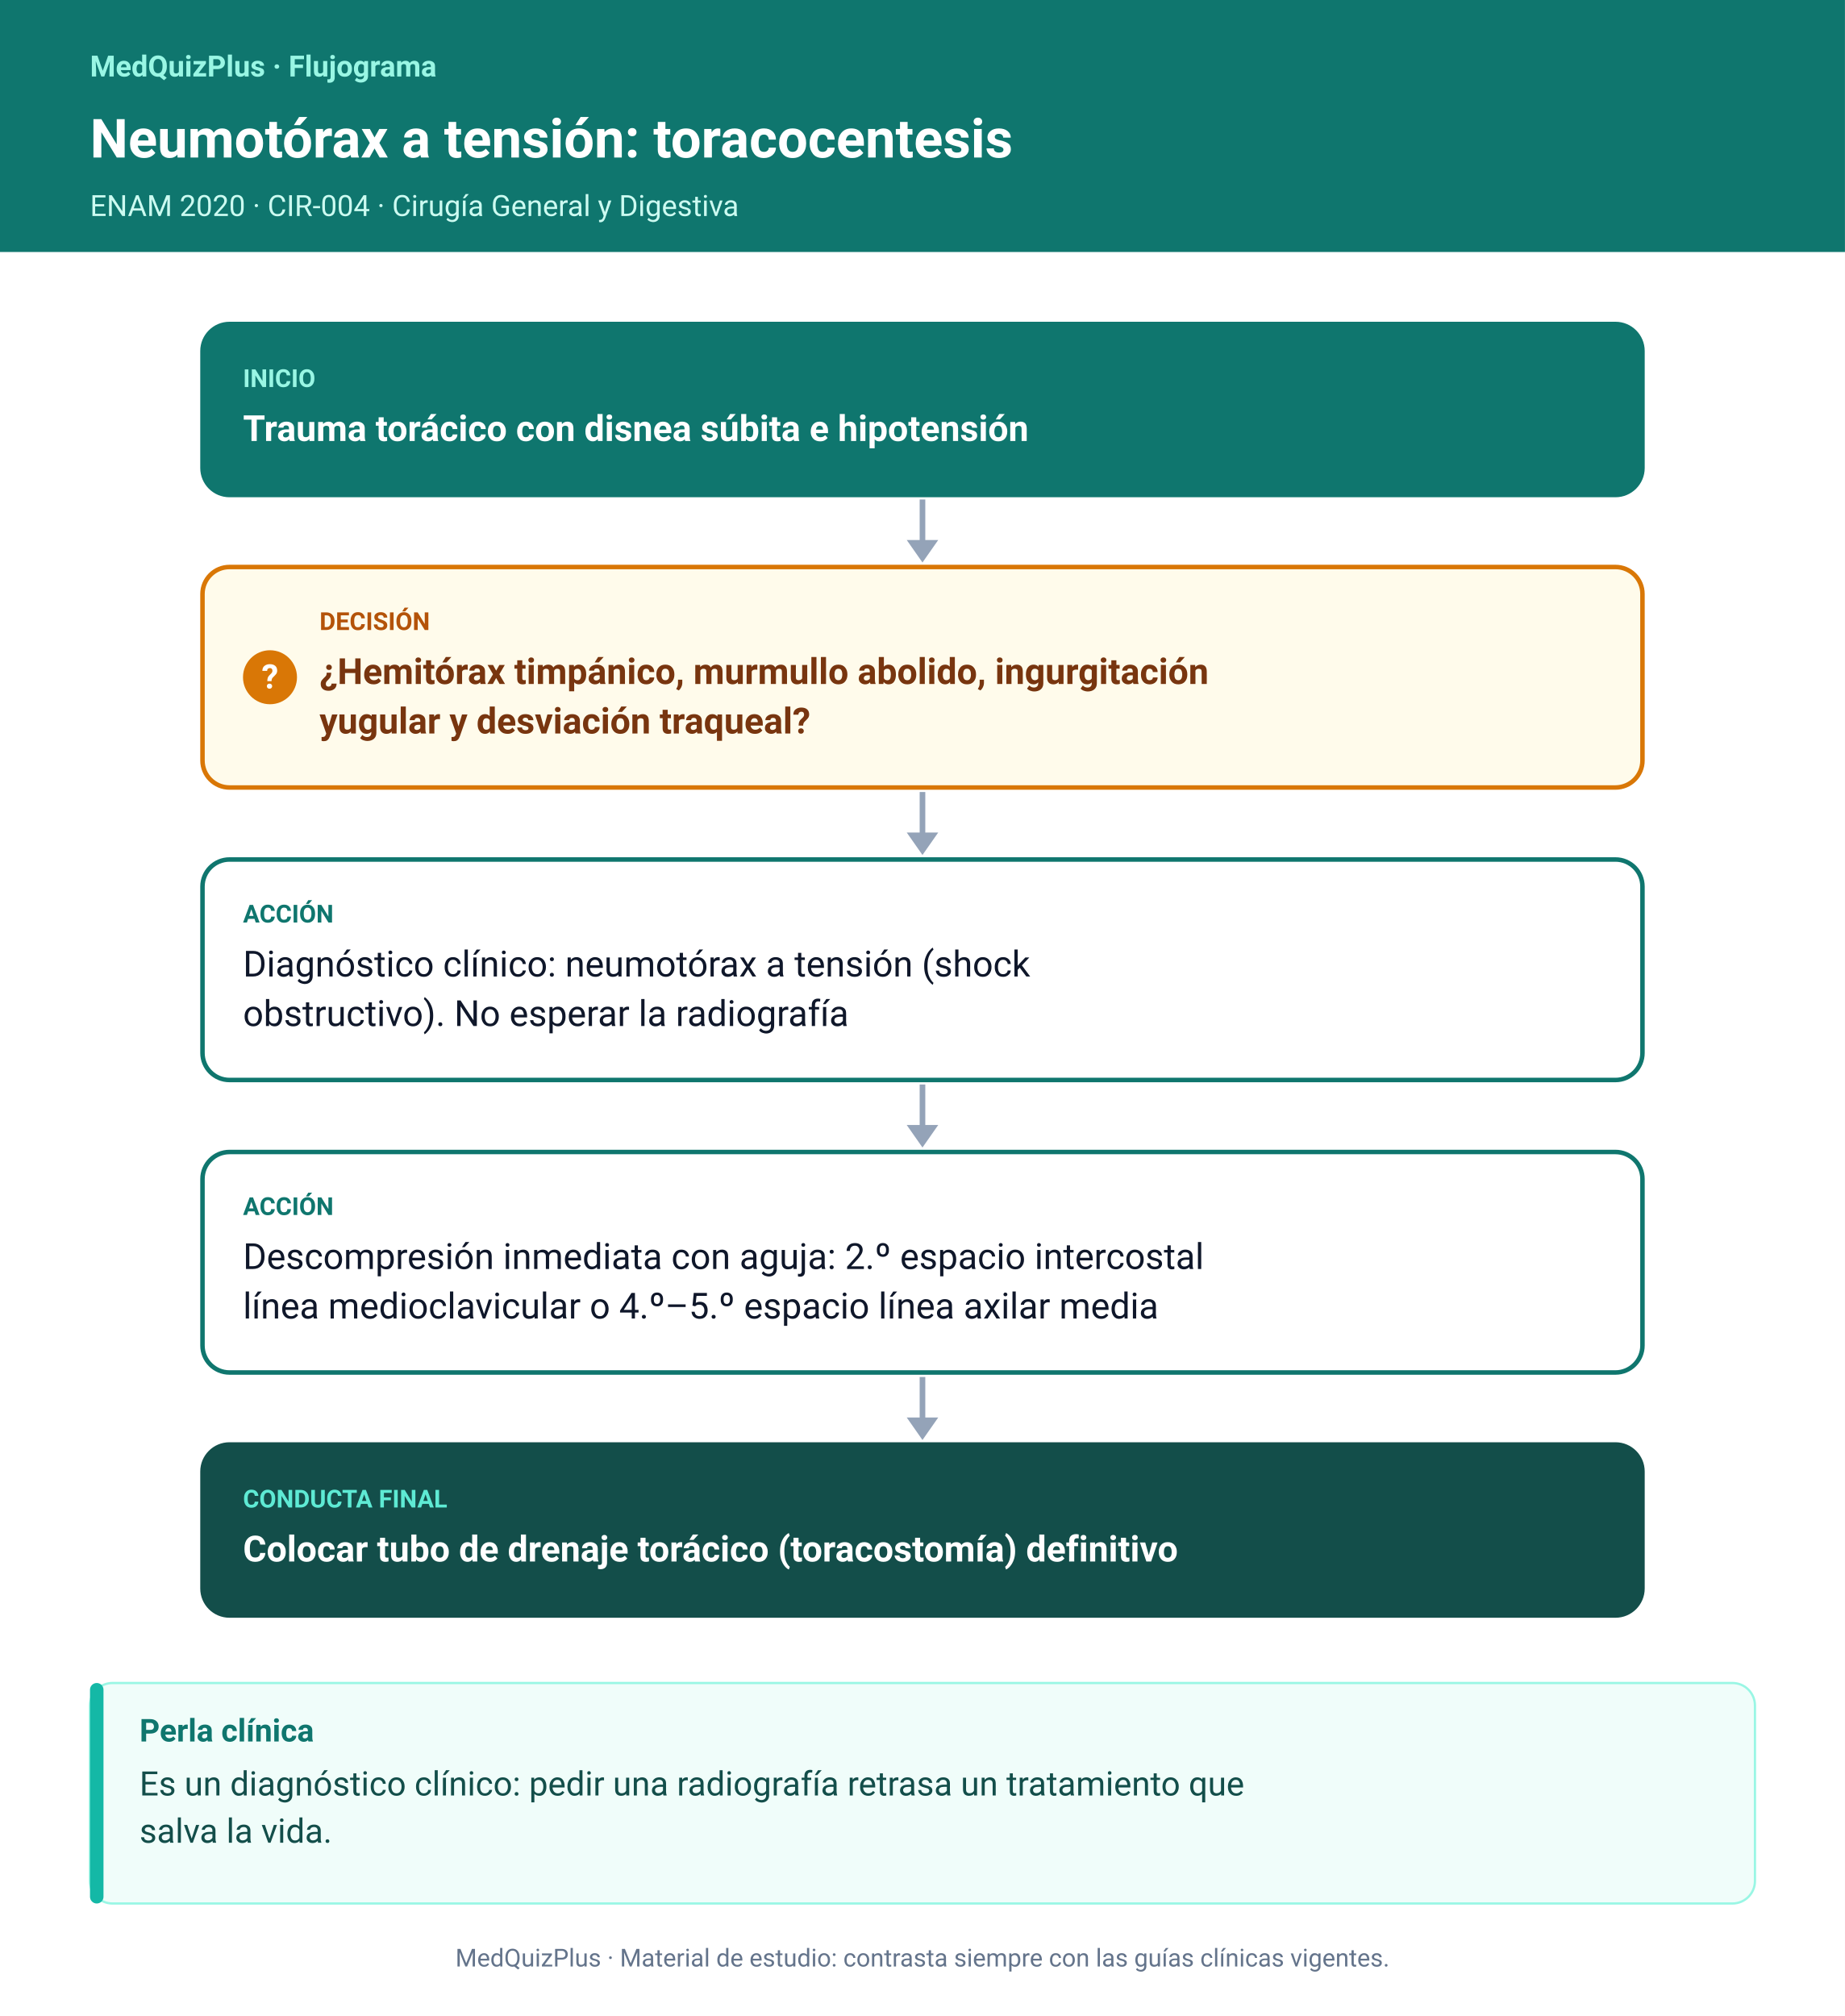
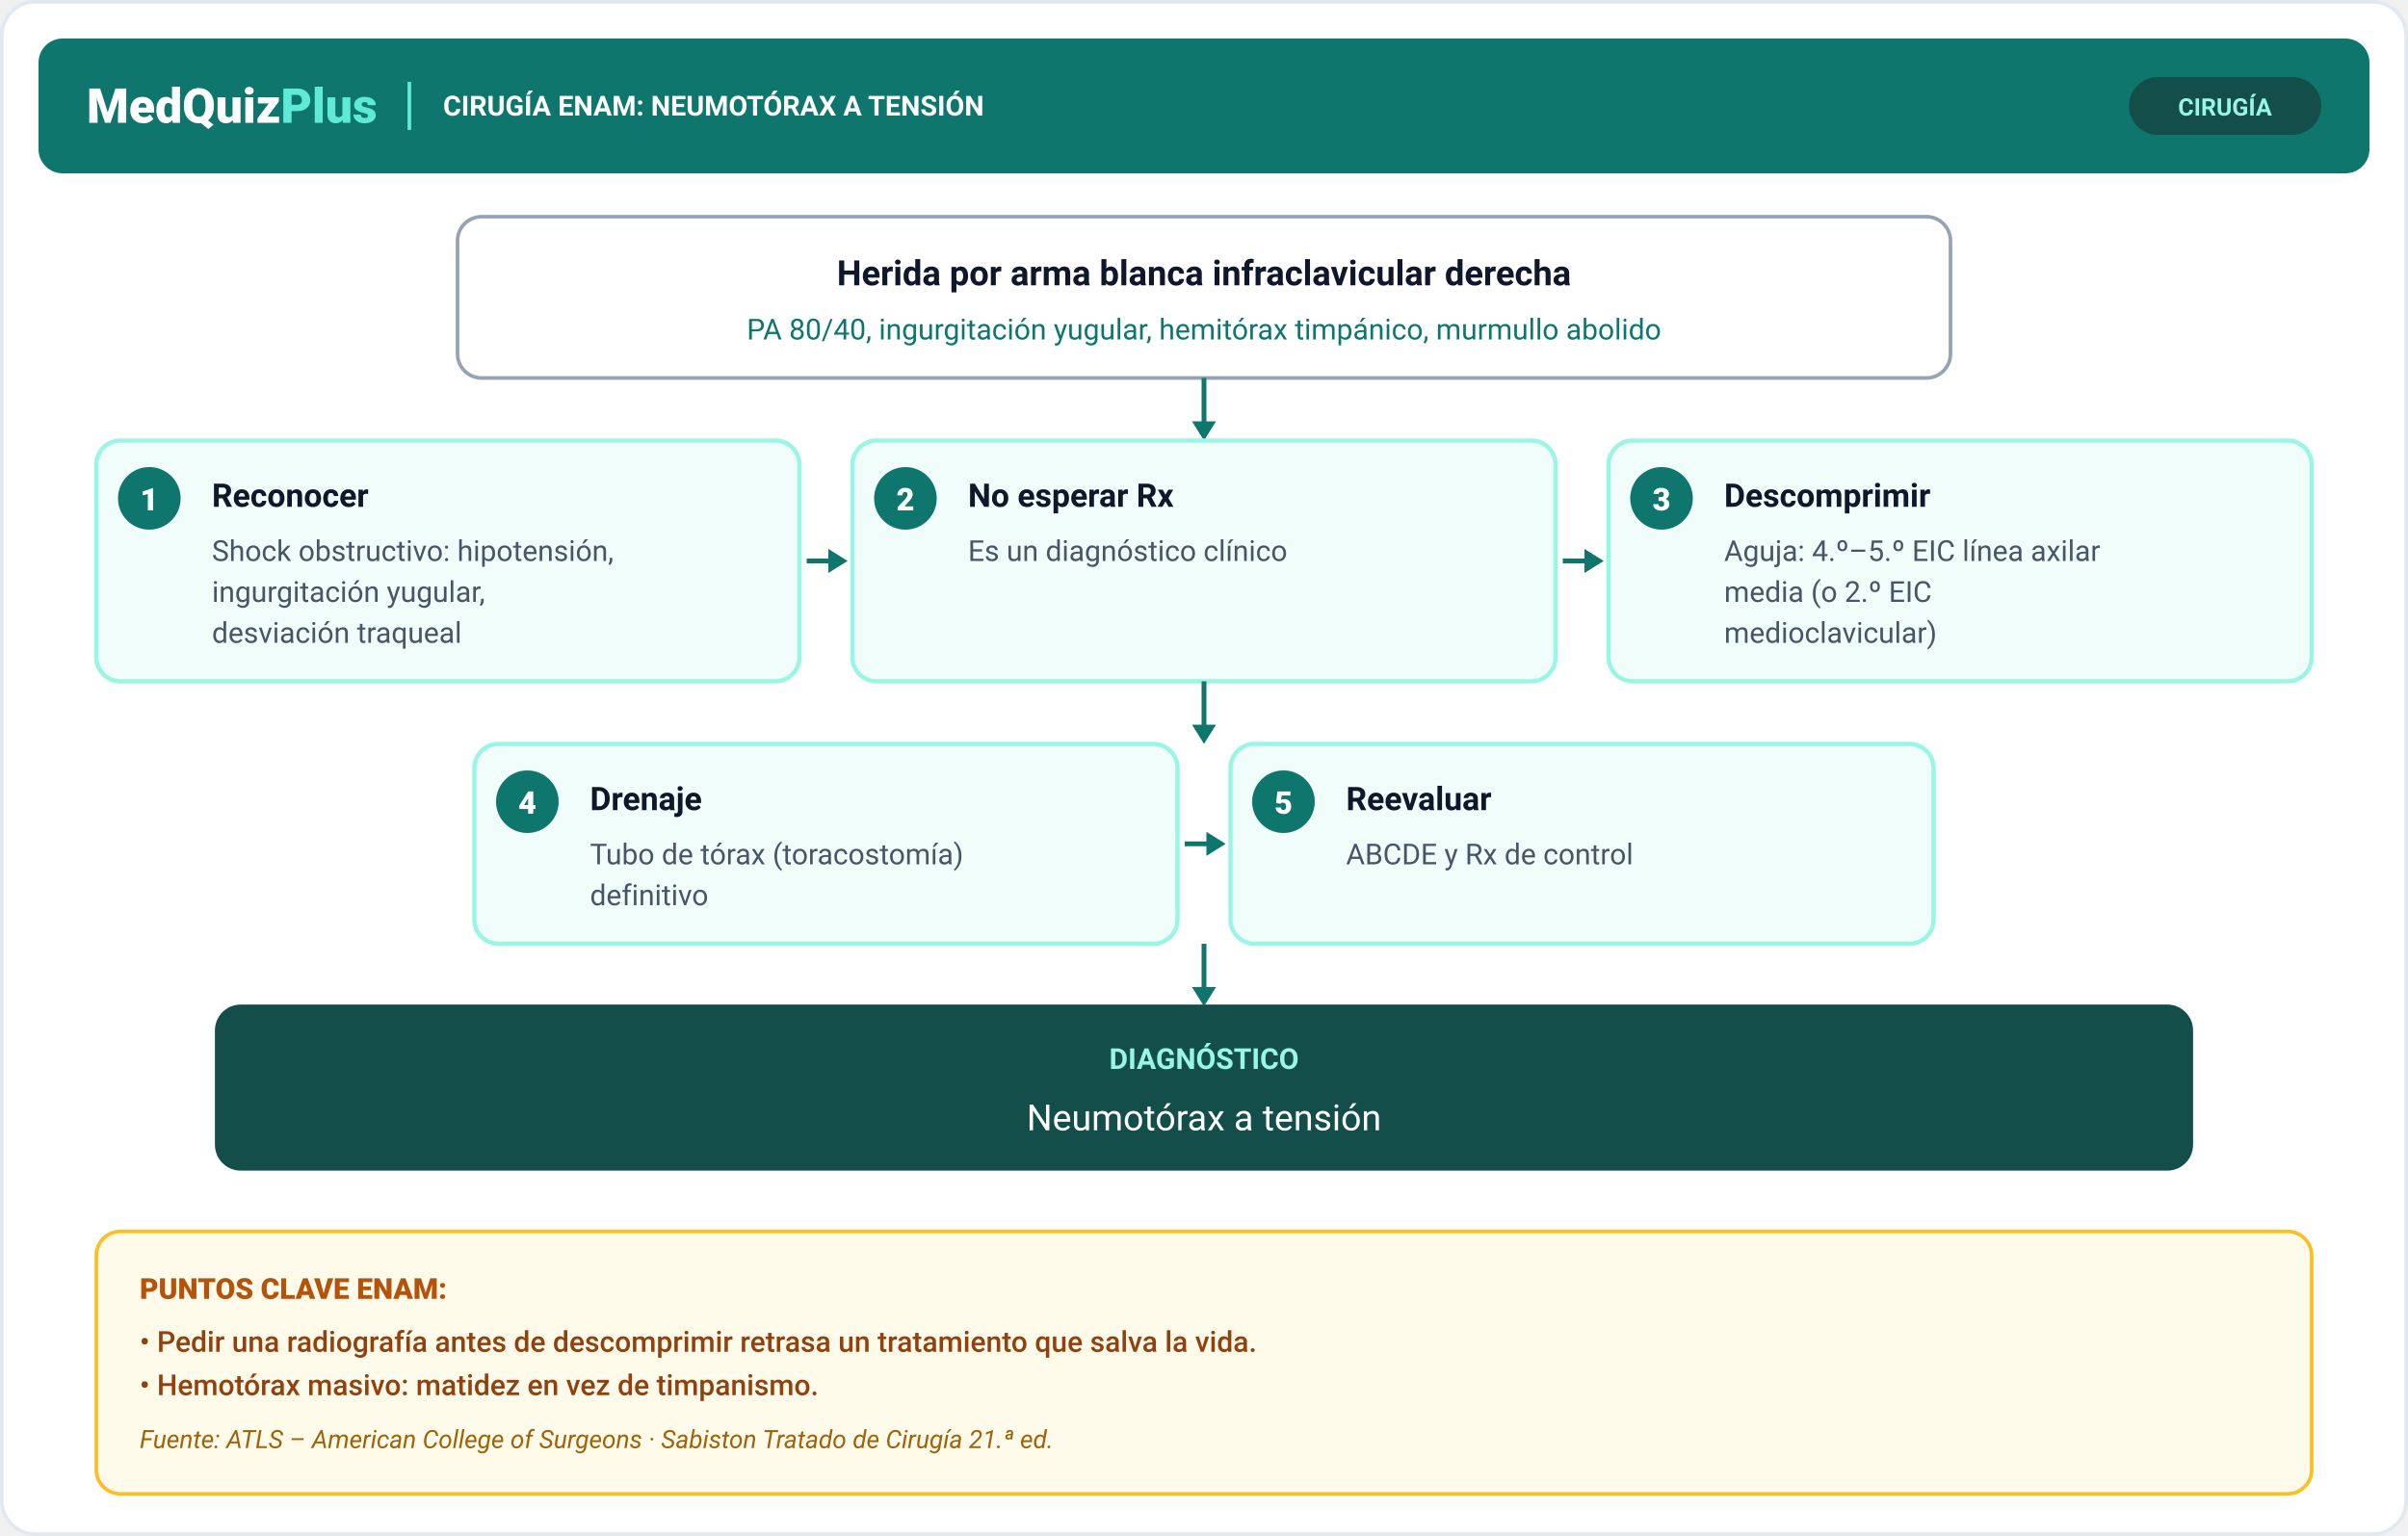
- <svg xmlns="http://www.w3.org/2000/svg" width="820" height="896" viewBox="0 0 820 896" font-family="Segoe UI, Roboto, Helvetica, Arial, sans-serif" role="img" aria-label="Neumotórax a tensión: toracocentesis">
-   <rect width="820" height="896" fill="#ffffff" />
-   <rect x="0" y="0" width="820" height="112" fill="#0f766e" />
-   <text x="40" y="34" font-size="13" font-weight="600" font-style="normal" fill="#99f6e4" text-anchor="start" data-max="740">
-     <tspan x="40" dy="0">MedQuizPlus · Flujograma</tspan>
+ <svg xmlns="http://www.w3.org/2000/svg" width="1000" height="638" viewBox="0 0 1000 638" font-family="Segoe UI, Roboto, Helvetica, Arial, sans-serif" role="img" aria-label="Neumotórax a tensión">
+   <rect x="0.75" y="0.75" width="998.5" height="636.5" rx="14" fill="#ffffff" stroke="#e2e8f0" stroke-width="1.5" />
+   <rect x="16" y="16" width="968" height="56" rx="10" fill="#0f766e" />
+   <text x="36" y="51.0" font-size="20" font-weight="800" fill="#ffffff">MedQuiz<tspan fill="#5eead4">Plus</tspan>
  </text>
-   <text x="40" y="70" font-size="24" font-weight="700" font-style="normal" fill="#ffffff" text-anchor="start" data-max="740">
-     <tspan x="40" dy="0">Neumotórax a tensión: toracocentesis</tspan>
+   <line x1="170" y1="34.0" x2="170" y2="54.0" stroke="#5eead4" stroke-width="1.5" />
+   <text x="184.0" y="48.0" font-size="11.5" font-weight="700" font-style="normal" fill="#ffffff" text-anchor="start" data-max="680">
+     <tspan x="184.0" dy="0">CIRUGÍA ENAM: NEUMOTÓRAX A TENSIÓN</tspan>
  </text>
-   <text x="40" y="96" font-size="13" font-weight="400" font-style="normal" fill="#ccfbf1" text-anchor="start" data-max="740">
-     <tspan x="40" dy="0">ENAM 2020 · CIR-004 · Cirugía General y Digestiva</tspan>
+   <rect x="884.1" y="32.0" width="79.9" height="24" rx="12" fill="#134e4a" />
+   <text x="924.0" y="48.0" font-size="10" font-weight="700" font-style="normal" fill="#99f6e4" text-anchor="middle" data-max="64">
+     <tspan x="924.0" dy="0">CIRUGÍA</tspan>
  </text>
-   <rect x="90" y="144" width="640" height="76" rx="12" fill="#0f766e" stroke="#0f766e" stroke-width="2" />
-   <text x="108" y="172" font-size="11" font-weight="700" font-style="normal" fill="#99f6e4" text-anchor="start" data-max="604">
-     <tspan x="108" dy="0">INICIO</tspan>
+   <rect x="190.0" y="90.0" width="620" height="67.0" rx="10" fill="#ffffff" stroke="#94a3b8" stroke-width="1.5" />
+   <text x="500.0" y="118.5" font-size="14.5" font-weight="700" font-style="normal" fill="#0f172a" text-anchor="middle" data-max="592">
+     <tspan x="500.0" dy="0">Herida por arma blanca infraclavicular derecha</tspan>
  </text>
-   <text x="108" y="196" font-size="16" font-weight="600" font-style="normal" fill="#ffffff" text-anchor="start" data-max="604">
-     <tspan x="108" dy="0">Trauma torácico con disnea súbita e hipotensión</tspan>
+   <text x="500.0" y="141.0" font-size="12" font-weight="400" font-style="normal" fill="#0f766e" text-anchor="middle" data-max="592">
+     <tspan x="500.0" dy="0">PA 80/40, ingurgitación yugular, hemitórax timpánico, murmullo abolido</tspan>
  </text>
-   <line x1="410.0" y1="222" x2="410.0" y2="242" stroke="#94a3b8" stroke-width="2.5" />
-   <polygon points="403.0,240 417.0,240 410.0,250" fill="#94a3b8" />
-   <rect x="90" y="252" width="640" height="98" rx="12" fill="#fffbeb" stroke="#d97706" stroke-width="2" />
-   <circle cx="120" cy="301.0" r="12" fill="#d97706" />
-   <text x="120" y="306.0" font-size="15" font-weight="700" font-style="normal" fill="#ffffff" text-anchor="middle" data-max="0">
-     <tspan x="120" dy="0">?</tspan>
+   <line x1="500.0" y1="157.0" x2="500.0" y2="176.0" stroke="#0f766e" stroke-width="2" />
+   <polygon points="495.0,175.0 505.0,175.0 500.0,183.0" fill="#0f766e" />
+   <rect x="40.0" y="183.0" width="292" height="100.0" rx="10" fill="#f0fdfa" stroke="#99f6e4" stroke-width="1.8" />
+   <circle cx="62.0" cy="207.0" r="13" fill="#0f766e" />
+   <text x="62.0" y="212.0" font-size="13" font-weight="800" font-style="normal" fill="#ffffff" text-anchor="middle" data-max="0">
+     <tspan x="62.0" dy="0">1</tspan>
  </text>
-   <text x="142" y="280" font-size="11" font-weight="700" font-style="normal" fill="#b45309" text-anchor="start" data-max="570">
-     <tspan x="142" dy="0">DECISIÓN</tspan>
+   <rect x="74.0" y="183.0" width="258" height="100.0" rx="10" fill="none" stroke="none" stroke-width="0" />
+   <text x="88.0" y="210.5" font-size="13.5" font-weight="700" font-style="normal" fill="#0f172a" text-anchor="start" data-max="230">
+     <tspan x="88.0" dy="0">Reconocer</tspan>
  </text>
-   <text x="142" y="304" font-size="16" font-weight="600" font-style="normal" fill="#78350f" text-anchor="start" data-max="570">
-     <tspan x="142" dy="0">¿Hemitórax timpánico, murmullo abolido, ingurgitación</tspan>
-     <tspan x="142" dy="22">yugular y desviación traqueal?</tspan>
+   <text x="88.0" y="233.0" font-size="12" font-weight="400" font-style="normal" fill="#475569" text-anchor="start" data-max="230">
+     <tspan x="88.0" dy="0">Shock obstructivo: hipotensión,</tspan>
+     <tspan x="88.0" dy="17">ingurgitación yugular,</tspan>
+     <tspan x="88.0" dy="17">desviación traqueal</tspan>
  </text>
-   <line x1="410.0" y1="352" x2="410.0" y2="372" stroke="#94a3b8" stroke-width="2.5" />
-   <polygon points="403.0,370 417.0,370 410.0,380" fill="#94a3b8" />
-   <rect x="90" y="382" width="640" height="98" rx="12" fill="#ffffff" stroke="#0f766e" stroke-width="2" />
-   <text x="108" y="410" font-size="11" font-weight="700" font-style="normal" fill="#0f766e" text-anchor="start" data-max="604">
-     <tspan x="108" dy="0">ACCIÓN</tspan>
+   <line x1="335.0" y1="233.0" x2="345.0" y2="233.0" stroke="#0f766e" stroke-width="2" />
+   <polygon points="344.0,228.0 344.0,238.0 352.0,233.0" fill="#0f766e" />
+   <rect x="354.0" y="183.0" width="292" height="100.0" rx="10" fill="#f0fdfa" stroke="#99f6e4" stroke-width="1.8" />
+   <circle cx="376.0" cy="207.0" r="13" fill="#0f766e" />
+   <text x="376.0" y="212.0" font-size="13" font-weight="800" font-style="normal" fill="#ffffff" text-anchor="middle" data-max="0">
+     <tspan x="376.0" dy="0">2</tspan>
  </text>
-   <text x="108" y="434" font-size="16" font-weight="400" font-style="normal" fill="#0f172a" text-anchor="start" data-max="604">
-     <tspan x="108" dy="0">Diagnóstico clínico: neumotórax a tensión (shock</tspan>
-     <tspan x="108" dy="22">obstructivo). No esperar la radiografía</tspan>
+   <rect x="388.0" y="183.0" width="258" height="100.0" rx="10" fill="none" stroke="none" stroke-width="0" />
+   <text x="402.0" y="210.5" font-size="13.5" font-weight="700" font-style="normal" fill="#0f172a" text-anchor="start" data-max="230">
+     <tspan x="402.0" dy="0">No esperar Rx</tspan>
  </text>
-   <line x1="410.0" y1="482" x2="410.0" y2="502" stroke="#94a3b8" stroke-width="2.5" />
-   <polygon points="403.0,500 417.0,500 410.0,510" fill="#94a3b8" />
-   <rect x="90" y="512" width="640" height="98" rx="12" fill="#ffffff" stroke="#0f766e" stroke-width="2" />
-   <text x="108" y="540" font-size="11" font-weight="700" font-style="normal" fill="#0f766e" text-anchor="start" data-max="604">
-     <tspan x="108" dy="0">ACCIÓN</tspan>
+   <text x="402.0" y="233.0" font-size="12" font-weight="400" font-style="normal" fill="#475569" text-anchor="start" data-max="230">
+     <tspan x="402.0" dy="0">Es un diagnóstico clínico</tspan>
  </text>
-   <text x="108" y="564" font-size="16" font-weight="400" font-style="normal" fill="#0f172a" text-anchor="start" data-max="604">
-     <tspan x="108" dy="0">Descompresión inmediata con aguja: 2.º espacio intercostal</tspan>
-     <tspan x="108" dy="22">línea medioclavicular o 4.º–5.º espacio línea axilar media</tspan>
+   <line x1="649.0" y1="233.0" x2="659.0" y2="233.0" stroke="#0f766e" stroke-width="2" />
+   <polygon points="658.0,228.0 658.0,238.0 666.0,233.0" fill="#0f766e" />
+   <rect x="668.0" y="183.0" width="292" height="100.0" rx="10" fill="#f0fdfa" stroke="#99f6e4" stroke-width="1.8" />
+   <circle cx="690.0" cy="207.0" r="13" fill="#0f766e" />
+   <text x="690.0" y="212.0" font-size="13" font-weight="800" font-style="normal" fill="#ffffff" text-anchor="middle" data-max="0">
+     <tspan x="690.0" dy="0">3</tspan>
  </text>
-   <line x1="410.0" y1="612" x2="410.0" y2="632" stroke="#94a3b8" stroke-width="2.5" />
-   <polygon points="403.0,630 417.0,630 410.0,640" fill="#94a3b8" />
-   <rect x="90" y="642" width="640" height="76" rx="12" fill="#134e4a" stroke="#134e4a" stroke-width="2" />
-   <text x="108" y="670" font-size="11" font-weight="700" font-style="normal" fill="#5eead4" text-anchor="start" data-max="604">
-     <tspan x="108" dy="0">CONDUCTA FINAL</tspan>
+   <rect x="702.0" y="183.0" width="258" height="100.0" rx="10" fill="none" stroke="none" stroke-width="0" />
+   <text x="716.0" y="210.5" font-size="13.5" font-weight="700" font-style="normal" fill="#0f172a" text-anchor="start" data-max="230">
+     <tspan x="716.0" dy="0">Descomprimir</tspan>
  </text>
-   <text x="108" y="694" font-size="16" font-weight="700" font-style="normal" fill="#ffffff" text-anchor="start" data-max="604">
-     <tspan x="108" dy="0">Colocar tubo de drenaje torácico (toracostomía) definitivo</tspan>
+   <text x="716.0" y="233.0" font-size="12" font-weight="400" font-style="normal" fill="#475569" text-anchor="start" data-max="230">
+     <tspan x="716.0" dy="0">Aguja: 4.º–5.º EIC línea axilar</tspan>
+     <tspan x="716.0" dy="17">media (o 2.º EIC</tspan>
+     <tspan x="716.0" dy="17">medioclavicular)</tspan>
  </text>
-   <rect x="40" y="748" width="740" height="98" rx="10" fill="#f0fdfa" stroke="#99f6e4" />
-   <rect x="40" y="748" width="6" height="98" rx="3" fill="#14b8a6" />
-   <text x="62" y="774" font-size="14" font-weight="700" font-style="normal" fill="#0f766e" text-anchor="start" data-max="704">
-     <tspan x="62" dy="0">Perla clínica</tspan>
+   <line x1="500.0" y1="283.0" x2="500.0" y2="302.0" stroke="#0f766e" stroke-width="2" />
+   <polygon points="495.0,301.0 505.0,301.0 500.0,309.0" fill="#0f766e" />
+   <rect x="197.0" y="309.0" width="292" height="83.0" rx="10" fill="#f0fdfa" stroke="#99f6e4" stroke-width="1.8" />
+   <circle cx="219.0" cy="333.0" r="13" fill="#0f766e" />
+   <text x="219.0" y="338.0" font-size="13" font-weight="800" font-style="normal" fill="#ffffff" text-anchor="middle" data-max="0">
+     <tspan x="219.0" dy="0">4</tspan>
  </text>
-   <text x="62" y="798" font-size="15" font-weight="400" font-style="normal" fill="#134e4a" text-anchor="start" data-max="704">
-     <tspan x="62" dy="0">Es un diagnóstico clínico: pedir una radiografía retrasa un tratamiento que</tspan>
-     <tspan x="62" dy="21">salva la vida.</tspan>
+   <rect x="231.0" y="309.0" width="258" height="83.0" rx="10" fill="none" stroke="none" stroke-width="0" />
+   <text x="245.0" y="336.5" font-size="13.5" font-weight="700" font-style="normal" fill="#0f172a" text-anchor="start" data-max="230">
+     <tspan x="245.0" dy="0">Drenaje</tspan>
  </text>
-   <text x="410.0" y="874" font-size="11" font-weight="400" font-style="normal" fill="#64748b" text-anchor="middle" data-max="740">
-     <tspan x="410.0" dy="0">MedQuizPlus · Material de estudio: contrasta siempre con las guías clínicas vigentes.</tspan>
+   <text x="245.0" y="359.0" font-size="12" font-weight="400" font-style="normal" fill="#475569" text-anchor="start" data-max="230">
+     <tspan x="245.0" dy="0">Tubo de tórax (toracostomía)</tspan>
+     <tspan x="245.0" dy="17">definitivo</tspan>
+   </text>
+   <line x1="492.0" y1="350.5" x2="502.0" y2="350.5" stroke="#0f766e" stroke-width="2" />
+   <polygon points="501.0,345.5 501.0,355.5 509.0,350.5" fill="#0f766e" />
+   <rect x="511.0" y="309.0" width="292" height="83.0" rx="10" fill="#f0fdfa" stroke="#99f6e4" stroke-width="1.8" />
+   <circle cx="533.0" cy="333.0" r="13" fill="#0f766e" />
+   <text x="533.0" y="338.0" font-size="13" font-weight="800" font-style="normal" fill="#ffffff" text-anchor="middle" data-max="0">
+     <tspan x="533.0" dy="0">5</tspan>
+   </text>
+   <rect x="545.0" y="309.0" width="258" height="83.0" rx="10" fill="none" stroke="none" stroke-width="0" />
+   <text x="559.0" y="336.5" font-size="13.5" font-weight="700" font-style="normal" fill="#0f172a" text-anchor="start" data-max="230">
+     <tspan x="559.0" dy="0">Reevaluar</tspan>
+   </text>
+   <text x="559.0" y="359.0" font-size="12" font-weight="400" font-style="normal" fill="#475569" text-anchor="start" data-max="230">
+     <tspan x="559.0" dy="0">ABCDE y Rx de control</tspan>
+   </text>
+   <line x1="500.0" y1="392.0" x2="500.0" y2="411.0" stroke="#0f766e" stroke-width="2" />
+   <polygon points="495.0,410.0 505.0,410.0 500.0,418.0" fill="#0f766e" />
+   <rect x="90.0" y="418.0" width="820" height="67.5" rx="10" fill="#134e4a" stroke="#134e4a" stroke-width="1.5" />
+   <text x="500.0" y="444.0" font-size="12" font-weight="700" font-style="normal" fill="#99f6e4" text-anchor="middle" data-max="792">
+     <tspan x="500.0" dy="0">DIAGNÓSTICO</tspan>
+   </text>
+   <text x="500.0" y="469.5" font-size="15" font-weight="400" font-style="normal" fill="#ffffff" text-anchor="middle" data-max="792">
+     <tspan x="500.0" dy="0">Neumotórax a tensión</tspan>
+   </text>
+   <rect x="40" y="511.5" width="920" height="109.0" rx="10" fill="#fffbeb" stroke="#fbbf24" stroke-width="1.5" />
+   <text x="58.0" y="539.5" font-size="12" font-weight="800" font-style="normal" fill="#b45309" text-anchor="start" data-max="884">
+     <tspan x="58.0" dy="0">PUNTOS CLAVE ENAM:</tspan>
+   </text>
+   <text x="58.0" y="561.5" font-size="12" font-weight="500" font-style="normal" fill="#92400e" text-anchor="start" data-max="884">
+     <tspan x="58.0" dy="0">• Pedir una radiografía antes de descomprimir retrasa un tratamiento que salva la vida.</tspan>
+     <tspan x="58.0" dy="18">• Hemotórax masivo: matidez en vez de timpanismo.</tspan>
+   </text>
+   <text x="58.0" y="601.5" font-size="10.5" font-weight="400" font-style="italic" fill="#a16207" text-anchor="start" data-max="884">
+     <tspan x="58.0" dy="0">Fuente: ATLS – American College of Surgeons · Sabiston Tratado de Cirugía 21.ª ed.</tspan>
  </text>
</svg>
